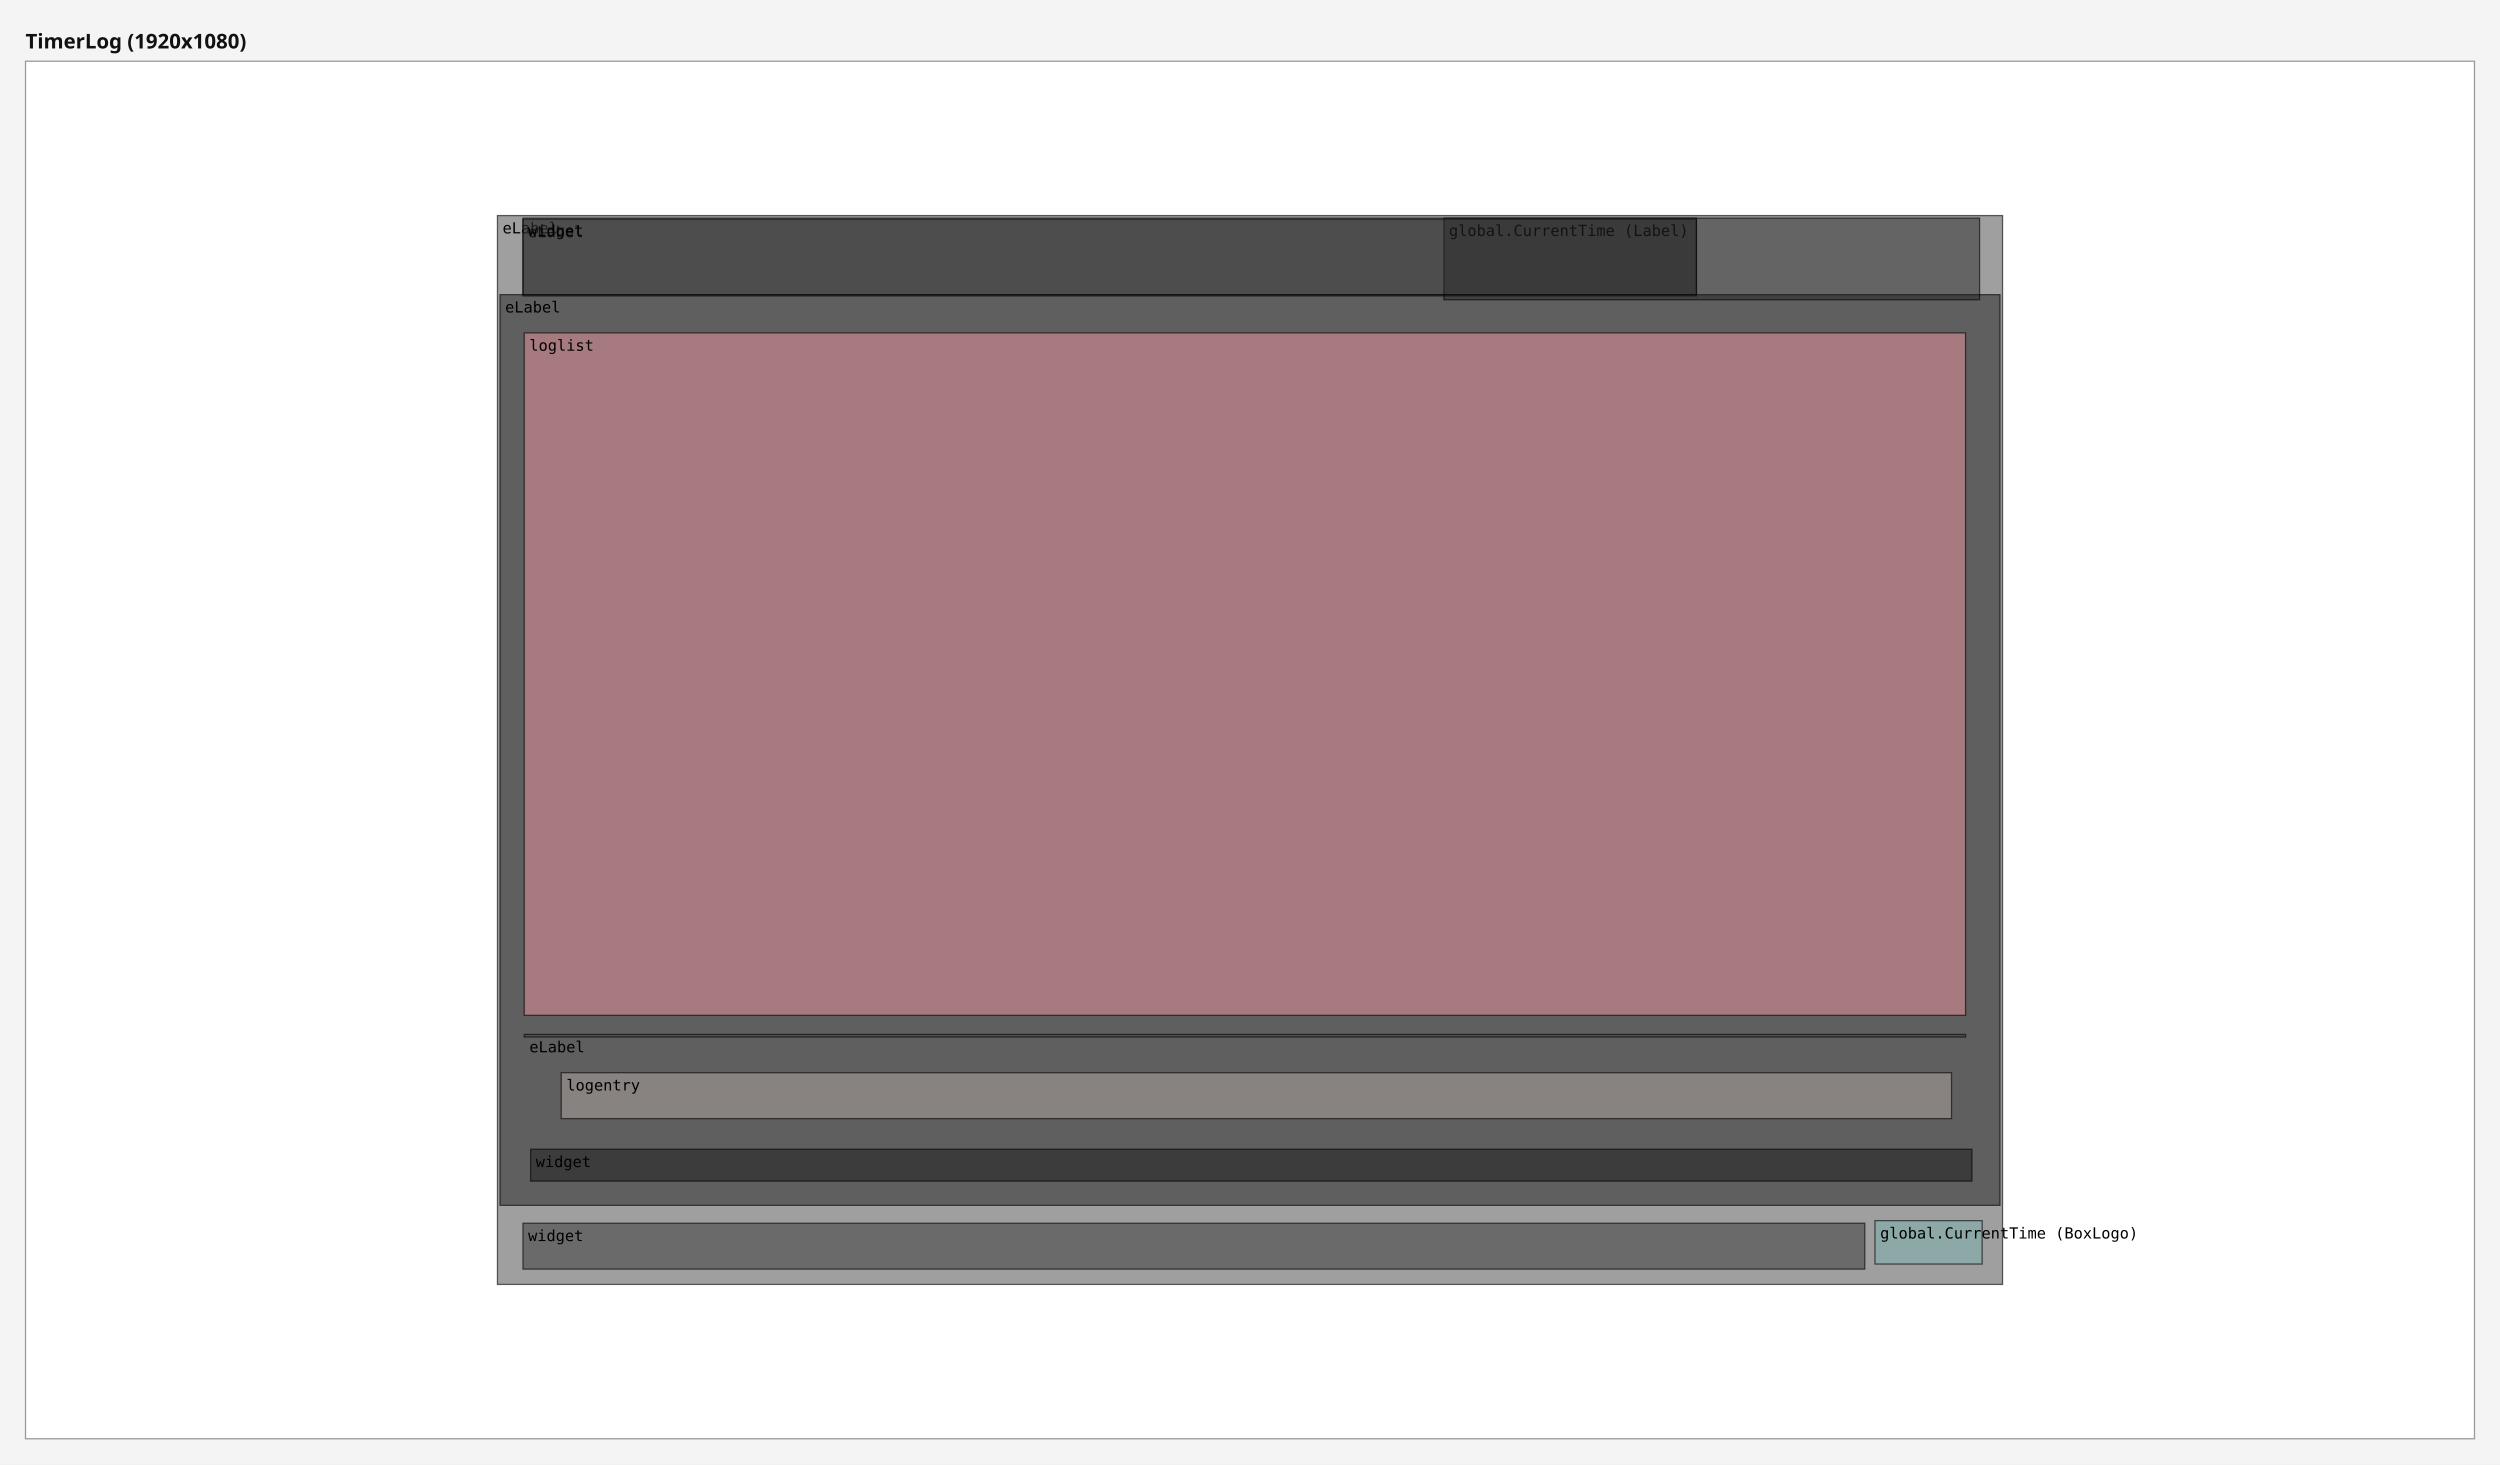
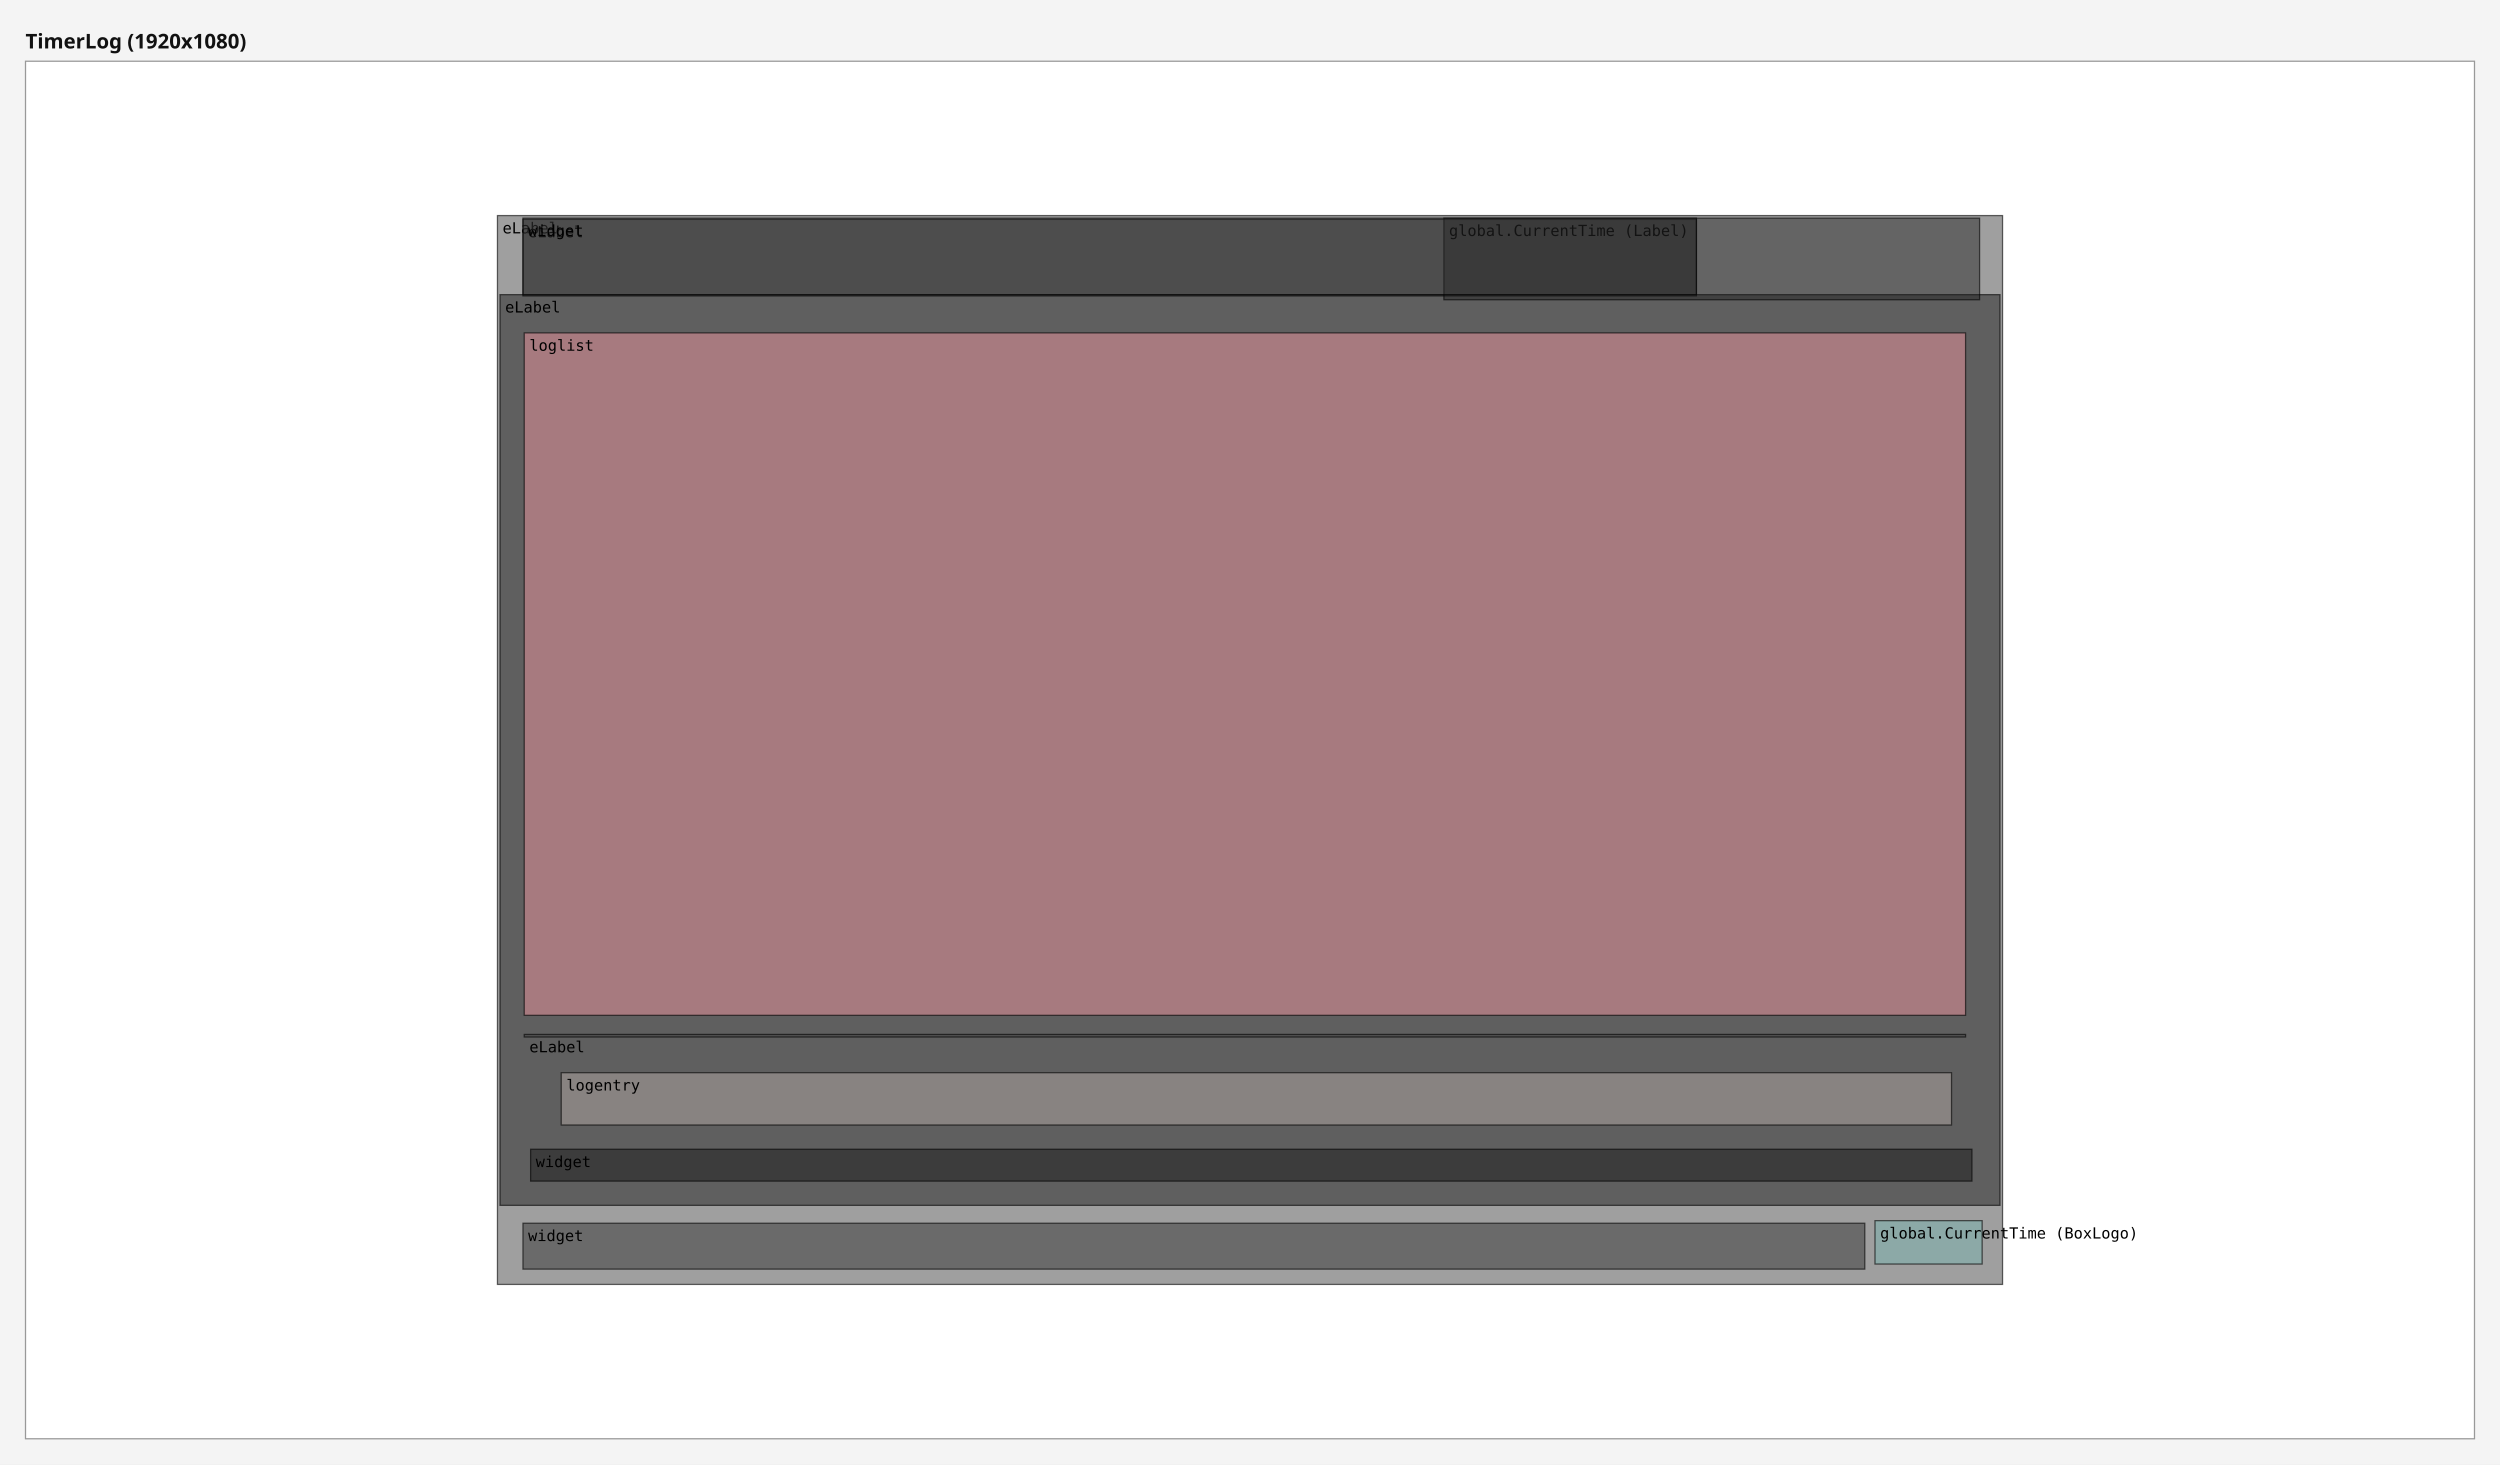
<svg xmlns="http://www.w3.org/2000/svg" width="1960" height="1148" viewBox="0 0 1960 1148">
  <rect x="0" y="0" width="1960" height="1148" fill="#f4f4f4" />
  <text x="20" y="38" font-family="sans-serif" font-size="16" font-weight="bold" fill="#111111">TimerLog (1920x1080)</text>
  <g data-screen="0" transform="translate(20,48)">
    <rect x="0" y="0" width="1920" height="1080" fill="#ffffff" stroke="#999999" stroke-width="1" />
    <g>
      <rect data-ref="0:0" x="370" y="121" width="1180" height="838" fill="#2c2c2c" fill-opacity="0.45" stroke="#000000" stroke-opacity="0.6" stroke-width="1" />
      <text x="374" y="135" font-family="monospace" font-size="12" fill="#000000">eLabel</text>
    </g>
    <g>
      <rect data-ref="0:1" x="372" y="183" width="1176" height="714" fill="#121212" fill-opacity="0.45" stroke="#000000" stroke-opacity="0.6" stroke-width="1" />
      <text x="376" y="197" font-family="monospace" font-size="12" fill="#000000">eLabel</text>
    </g>
    <g>
      <rect data-ref="0:8" x="391" y="763" width="1130" height="2" fill="#424242" fill-opacity="0.45" stroke="#000000" stroke-opacity="0.6" stroke-width="1" />
      <text x="395" y="777" font-family="monospace" font-size="12" fill="#000000">eLabel</text>
    </g>
    <g>
      <rect data-ref="0:3" x="1450" y="909" width="84" height="34" fill="#76b7b2" fill-opacity="0.45" stroke="#000000" stroke-opacity="0.6" stroke-width="1" />
      <text x="1454" y="923" font-family="monospace" font-size="12" fill="#000000">global.CurrentTime (BoxLogo)</text>
    </g>
    <g>
      <rect data-ref="0:7" x="391" y="213" width="1130" height="535" fill="#ff9da7" fill-opacity="0.45" stroke="#000000" stroke-opacity="0.6" stroke-width="1" />
      <text x="395" y="227" font-family="monospace" font-size="12" fill="#000000">loglist</text>
    </g>
    <g>
-       <rect data-ref="0:9" x="420" y="793" width="1090" height="36" fill="#bab0ac" fill-opacity="0.45" stroke="#000000" stroke-opacity="0.6" stroke-width="1" />
+       <rect data-ref="0:9" x="420" y="793" width="1090" height="41" fill="#bab0ac" fill-opacity="0.45" stroke="#000000" stroke-opacity="0.6" stroke-width="1" />
      <text x="424" y="807" font-family="monospace" font-size="12" fill="#000000">logentry</text>
    </g>
    <g>
      <rect data-ref="0:10" x="396" y="853" width="1130" height="25" fill="#121212" fill-opacity="0.45" stroke="#000000" stroke-opacity="0.6" stroke-width="1" />
      <text x="400" y="867" font-family="monospace" font-size="12" fill="#000000">widget</text>
    </g>
    <g>
      <rect data-ref="0:2" x="390" y="911" width="1052" height="36" fill="#2c2c2c" fill-opacity="0.45" stroke="#000000" stroke-opacity="0.6" stroke-width="1" />
      <text x="394" y="925" font-family="monospace" font-size="12" fill="#000000">widget</text>
    </g>
    <g>
      <rect data-ref="0:5" x="390" y="124" width="920" height="60" fill="#2c2c2c" fill-opacity="0.45" stroke="#000000" stroke-opacity="0.6" stroke-width="1" />
      <text x="394" y="138" font-family="monospace" font-size="12" fill="#000000">eLabel</text>
    </g>
    <g>
      <rect data-ref="0:4" x="1112" y="123" width="420" height="64" fill="#1d1d1d" fill-opacity="0.45" stroke="#000000" stroke-opacity="0.6" stroke-width="1" />
      <text x="1116" y="137" font-family="monospace" font-size="12" fill="#000000">global.CurrentTime (Label)</text>
    </g>
    <g>
      <rect data-ref="0:6" x="390" y="123" width="920" height="60" fill="#2c2c2c" fill-opacity="0.45" stroke="#000000" stroke-opacity="0.6" stroke-width="1" />
      <text x="394" y="137" font-family="monospace" font-size="12" fill="#000000">widget</text>
    </g>
  </g>
</svg>
